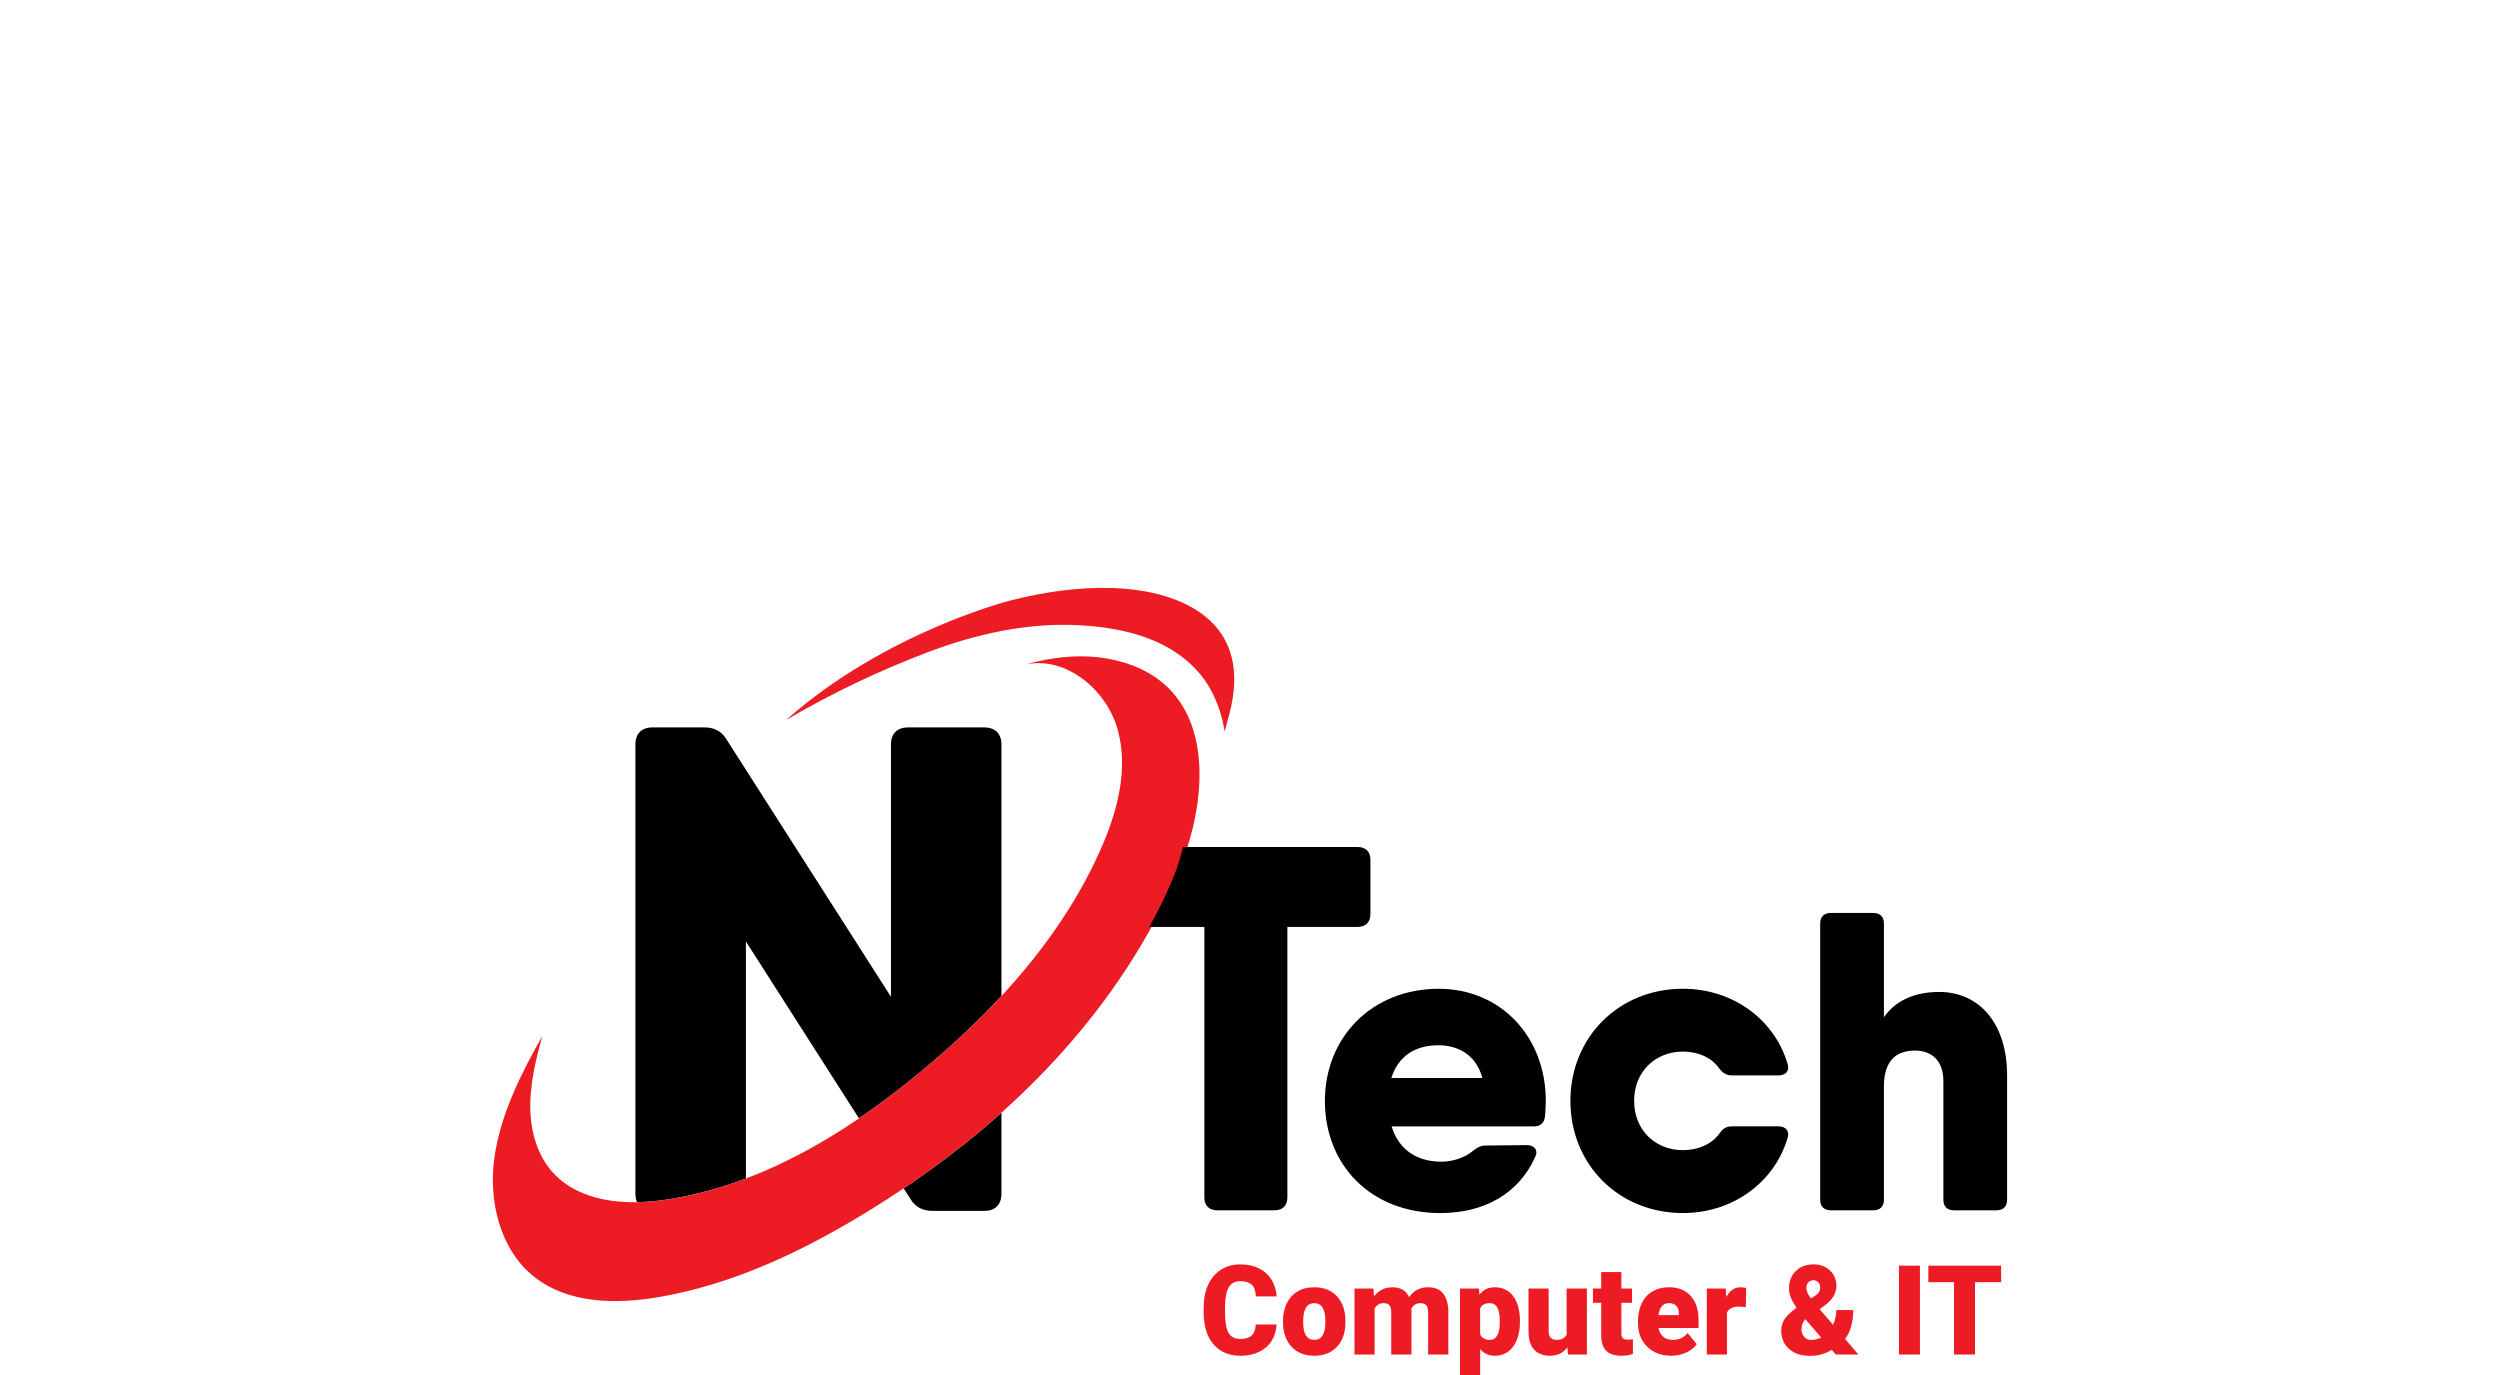
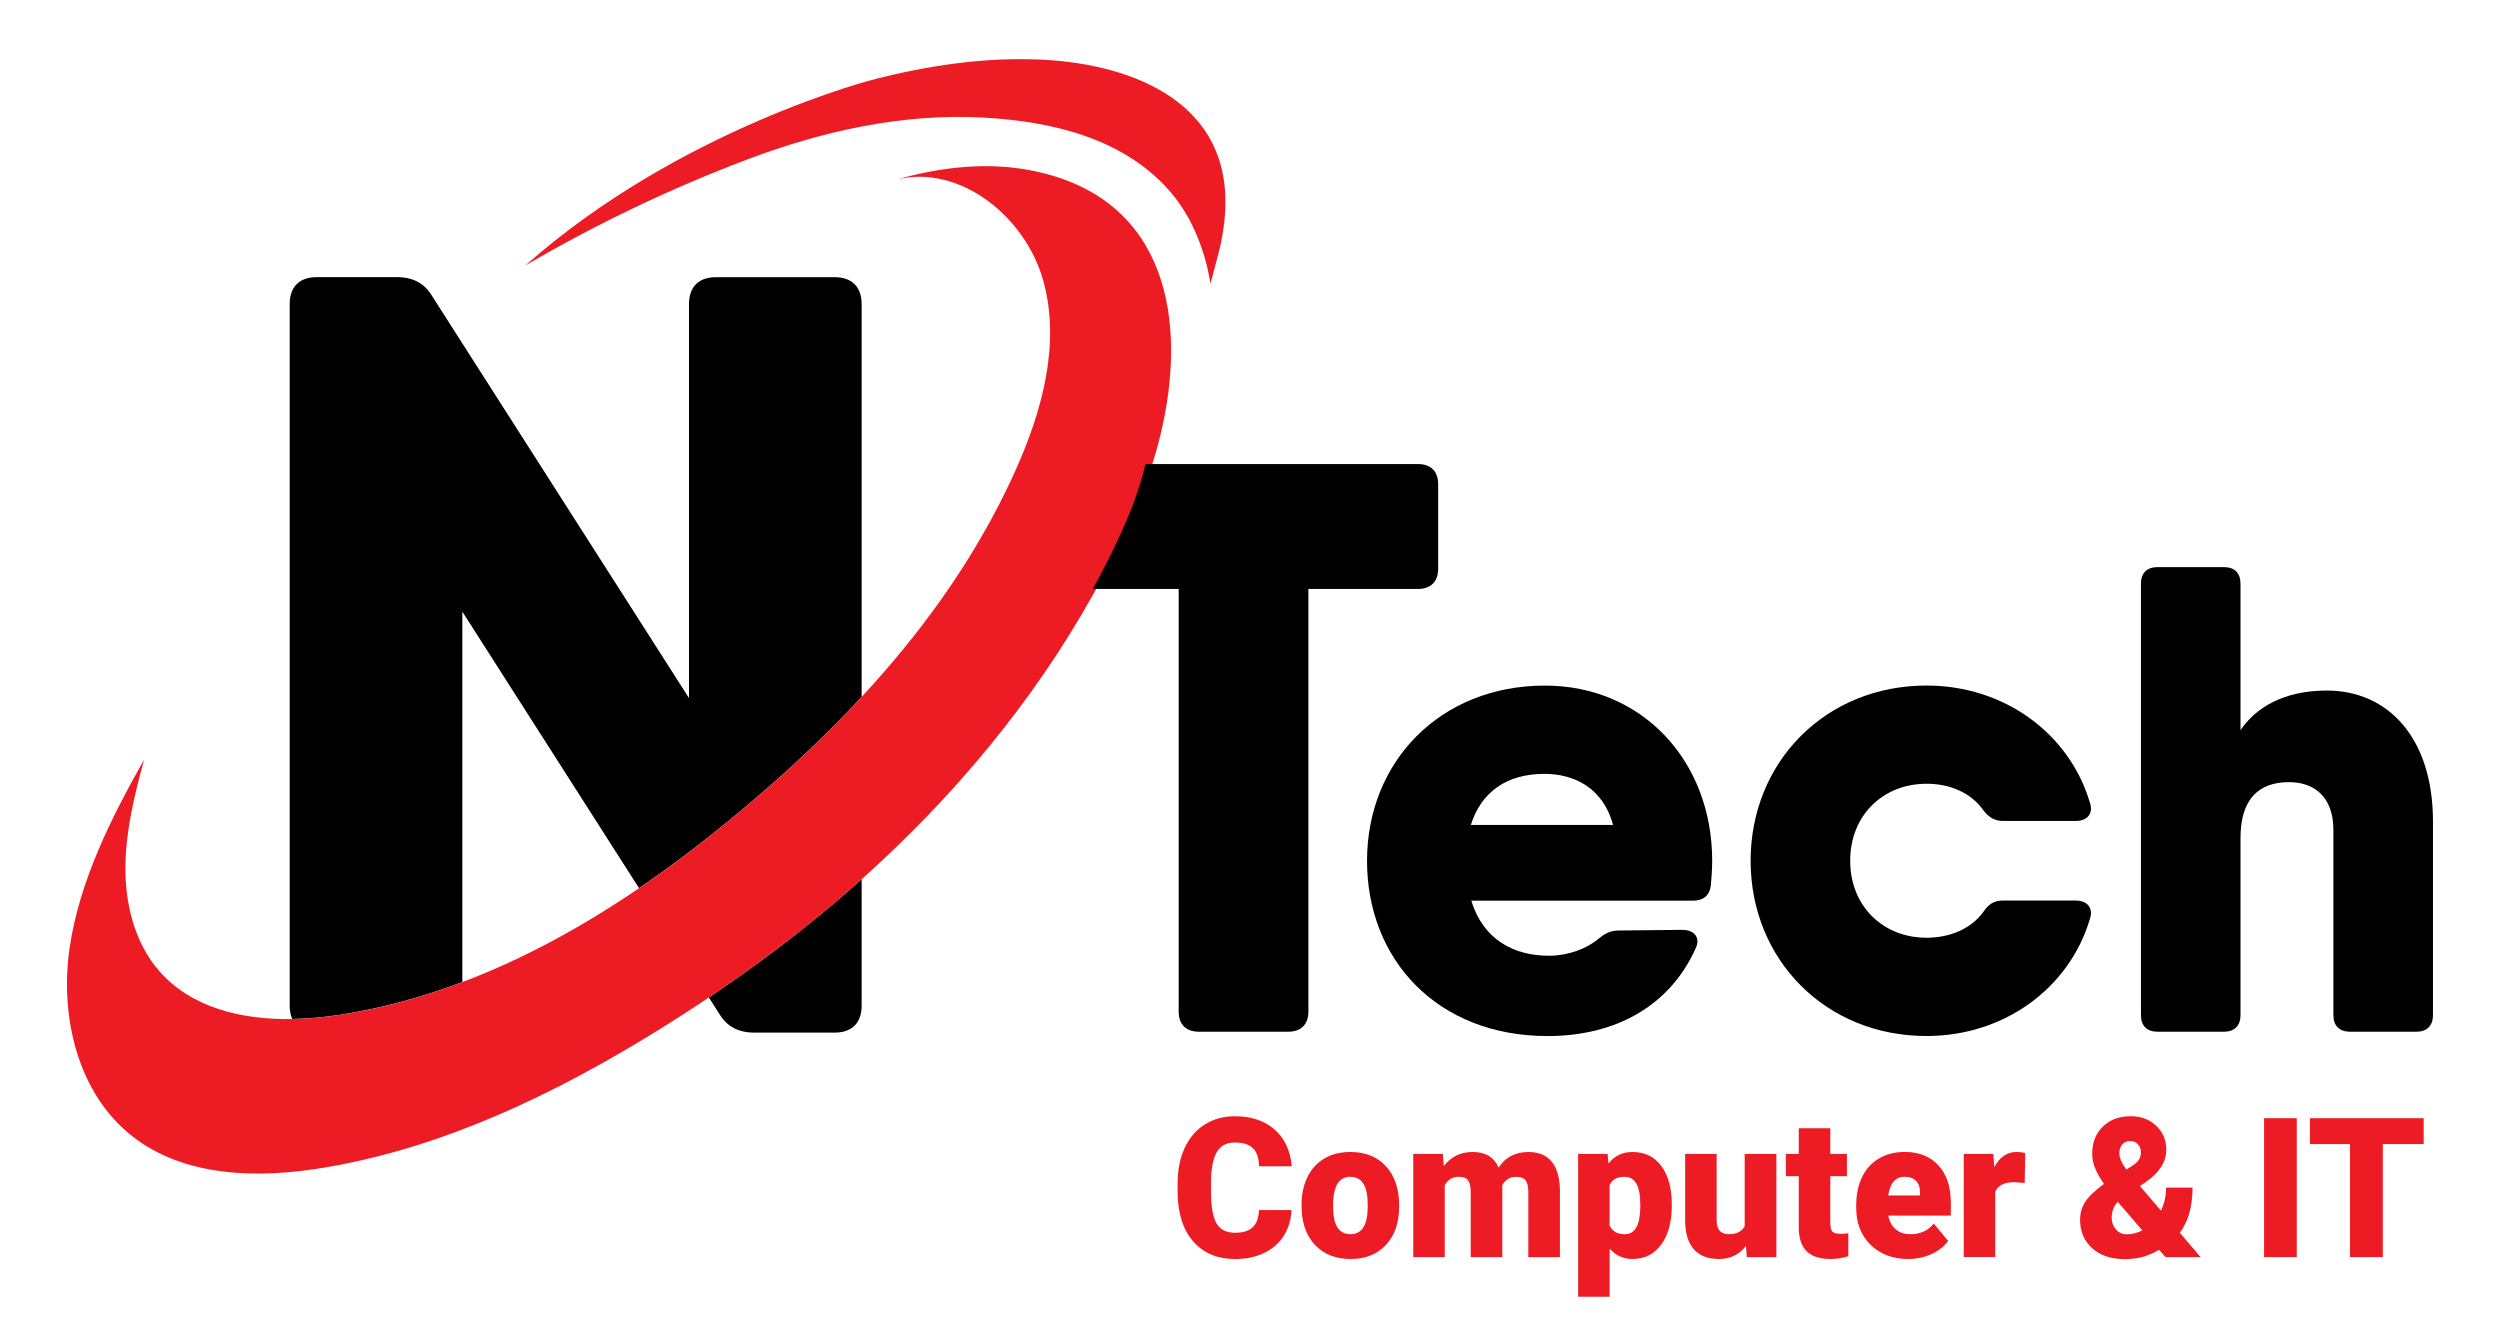
- <svg xmlns="http://www.w3.org/2000/svg" version="1.1" id="Layer_1" x="0px" y="0px" viewBox="0 0 1000 550" style="enable-background:new 0 0 1000 550;" xml:space="preserve">
+ <svg xmlns="http://www.w3.org/2000/svg" version="1.1" id="Layer_1" x="0px" y="0px" viewBox="180 220 640 340" style="enable-background:new 0 0 1000 550;" xml:space="preserve">
  <style type="text/css">
	.st0{fill:#171B3B;}
	.st1{fill:#161546;}
	.st2{fill:#ED1C24;}
</style>
  <path class="st0" d="M80.43,691.99c0.16-0.06,0.33-0.13,0.49-0.19C80.86,692.1,80.68,692.14,80.43,691.99z" />
  <path class="st1" d="M74.11,696.46c0.04-0.05,0.07-0.11,0.11-0.16C74.18,696.35,74.15,696.41,74.11,696.46  C74.11,696.46,74.11,696.46,74.11,696.46z" />
  <g>
    <g>
      <g>
        <path d="M361.47,475.35l2.92,4.58c1.93,3.04,4.97,4.42,8.56,4.42h20.72c4.42,0,6.91-2.48,6.91-6.9v-32.37     c-5.16,4.63-10.47,9.08-15.9,13.37C377.17,464.38,369.42,470.01,361.47,475.35z M393.67,290.96h-30.39c-4.42,0-6.9,2.48-6.9,6.9     v100.84l-66.03-103.33c-1.93-3.04-4.97-4.42-8.56-4.42h-20.72c-4.43,0-6.91,2.48-6.91,6.9v179.58c0,1.32,0.22,2.47,0.65,3.42     c4.17-0.07,8.35-0.47,12.37-1.09c10.73-1.68,21.13-4.56,31.18-8.36v-94.82l45.23,70.78c8.15-5.55,16-11.52,23.54-17.72     c11.76-9.67,23.08-20.04,33.45-31.25V297.87C400.58,293.45,398.09,290.96,393.67,290.96z" />
      </g>
      <g>
        <path class="st2" d="M477.07,331.35c-1.49,6.17-3.52,12.19-5.9,17.78c-3.39,7.97-7.22,15.73-11.44,23.25     c-15.31,27.38-35.76,51.78-59.16,72.71c-5.16,4.63-10.47,9.08-15.9,13.37c-7.52,5.93-15.27,11.56-23.22,16.9     c-4.28,2.88-8.63,5.68-13.02,8.4c-26.37,16.31-54.9,30.05-85.48,35.16c-16.85,2.83-35.67,2.49-49.11-8.06     c-13.98-10.97-18.59-30.69-16.01-48.27c2.52-17.13,10.64-33.23,19.06-48.13c-2.4,8.81-4.62,17.82-4.78,26.98     c-0.16,9.66,2.24,19.7,8.55,27.02c8.23,9.54,21.18,12.61,34.12,12.42c4.17-0.07,8.35-0.47,12.37-1.09     c10.73-1.68,21.13-4.56,31.18-8.36c15.96-6.03,31.05-14.39,45.23-24.03c8.15-5.55,16-11.52,23.54-17.72     c11.76-9.67,23.08-20.04,33.45-31.25c14.73-15.88,27.56-33.43,37.07-53c0.82-1.68,1.62-3.38,2.38-5.09     c6.84-15.24,11.56-32.5,7.05-48.58c-4.51-16.09-21-29.65-37.27-25.87c11.26-3.17,23.23-4.51,34.7-2.16     C479.33,270.83,484,302.7,477.07,331.35z" />
      </g>
      <g>
        <path class="st2" d="M314.56,287.9c-0.01,0.01,0,0.03,0.02,0.02c18-10.56,37.13-19.69,56.63-27.07     c19.25-7.29,39.83-11.88,60.51-10.75c17.69,0.96,36.39,5.34,48.26,19.46c5.33,6.34,8.63,14.91,9.9,23.09l1.85-7.02     c1.21-4.46,1.94-9.09,1.97-13.72c0.18-27.01-25.78-35.88-48.2-36.69c-13.95-0.51-27.93,1.58-41.42,5     C404.07,240.21,354.22,252.8,314.56,287.9z" />
      </g>
      <g>
        <g>
          <path d="M542.99,338.8h-69.75c-1.16,4.81-2.74,9.5-4.6,13.85c-2.64,6.21-5.63,12.25-8.91,18.12h22.01v108.16      c0,3.32,1.87,5.19,5.19,5.19h22.83c3.32,0,5.19-1.87,5.19-5.19V370.77h28.03c3.32,0,5.19-1.87,5.19-5.19v-21.59      C548.18,340.67,546.32,338.8,542.99,338.8z" />
        </g>
        <g>
          <path d="M618.32,440.37c0,2.21-0.17,4.25-0.34,6.29c-0.34,2.72-2.04,3.91-4.59,3.91h-20.73h-36.01      c3.09,10.09,11.02,14.1,19.87,14.1c4.76,0,9.51-1.7,12.57-4.25c1.7-1.36,3.06-2.21,5.27-2.21l16.31-0.17      c3.06,0,4.76,2.04,3.4,4.76c-6.63,14.78-20.56,22.43-37.89,22.43c-28.21,0-46.22-19.54-46.22-44.86      c0-25.32,18.69-44.86,45.54-44.86C600.31,395.51,618.32,414.71,618.32,440.37z M592.95,431.19      c-2.63-9.67-10.12-13.08-17.62-13.08c-9.55,0-16.16,4.61-18.79,13.08H592.95z" />
        </g>
        <g>
          <path d="M714.99,455.32c-5.27,17.67-21.92,29.9-41.8,29.9c-25.83,0-45.03-19.54-45.03-44.86c0-25.32,19.2-44.86,45.03-44.86      c19.88,0,36.53,12.23,41.8,29.9c1.02,2.89-0.68,4.76-3.57,4.76h-18.69c-2.21,0-3.74-1.02-5.1-2.89      c-3.06-4.25-8.33-6.63-14.44-6.63c-11.04,0-19.54,7.99-19.54,19.71c0,11.72,8.5,19.71,19.54,19.71c6.12,0,11.38-2.38,14.44-6.46      c1.36-2.04,2.72-3.06,5.1-3.06h18.69C714.31,450.56,716.01,452.43,714.99,455.32z" />
        </g>
        <g>
          <path d="M802.84,430.26v49.61c0,2.72-1.53,4.25-4.25,4.25H781.6c-2.72,0-4.25-1.53-4.25-4.25v-47.41      c0-8.5-4.93-12.23-11.38-12.23c-7.65,0-12.4,4.25-12.4,14.27v45.37c0,2.72-1.53,4.25-4.25,4.25h-16.99      c-2.72,0-4.25-1.53-4.25-4.25V369.43c0-2.72,1.53-4.25,4.25-4.25h16.99c2.72,0,4.25,1.53,4.25,4.25v37.49      c3.99-5.9,11.23-10.14,22.09-10.14C791.45,396.78,802.84,409.02,802.84,430.26z" />
        </g>
      </g>
    </g>
    <g>
      <path class="st2" d="M510.62,529.78c-0.11,2.47-0.77,4.66-1.96,6.56c-1.2,1.9-2.88,3.37-5.04,4.41c-2.16,1.04-4.63,1.56-7.4,1.56    c-4.58,0-8.18-1.52-10.81-4.57c-2.63-3.04-3.95-7.34-3.95-12.89v-1.76c0-3.48,0.59-6.53,1.78-9.14c1.19-2.61,2.9-4.63,5.13-6.05    c2.23-1.42,4.82-2.14,7.75-2.14c4.23,0,7.62,1.14,10.19,3.41c2.57,2.27,4.03,5.4,4.38,9.39h-8.37c-0.06-2.16-0.6-3.72-1.6-4.66    c-1-0.94-2.54-1.42-4.59-1.42c-2.09,0-3.62,0.8-4.59,2.39c-0.97,1.6-1.48,4.14-1.53,7.64v2.51c0,3.79,0.47,6.5,1.4,8.13    c0.93,1.63,2.54,2.44,4.82,2.44c1.93,0,3.41-0.46,4.43-1.39c1.02-0.93,1.56-2.4,1.63-4.42H510.62z" />
      <path class="st2" d="M513.2,528.36c0-2.64,0.5-4.98,1.51-7.04c1-2.06,2.45-3.64,4.33-4.75c1.88-1.11,4.09-1.66,6.63-1.66    c3.88,0,6.93,1.22,9.16,3.67c2.23,2.45,3.35,5.78,3.35,10v0.29c0,4.12-1.12,7.38-3.36,9.8c-2.24,2.42-5.28,3.63-9.1,3.63    c-3.68,0-6.64-1.13-8.88-3.38c-2.23-2.25-3.44-5.31-3.61-9.17L513.2,528.36z M521.27,528.87c0,2.44,0.38,4.23,1.13,5.37    c0.75,1.14,1.86,1.71,3.33,1.71c2.87,0,4.34-2.25,4.4-6.76v-0.83c0-4.74-1.48-7.1-4.45-7.1c-2.7,0-4.15,2.04-4.38,6.13    L521.27,528.87z" />
      <path class="st2" d="M549.36,515.4l0.26,3.1c1.83-2.39,4.3-3.59,7.39-3.59c3.27,0,5.48,1.33,6.63,3.98    c1.75-2.65,4.29-3.98,7.61-3.98c5.25,0,7.94,3.24,8.09,9.72v17.19h-8.09v-16.67c0-1.35-0.22-2.33-0.67-2.95    c-0.45-0.62-1.26-0.93-2.44-0.93c-1.59,0-2.78,0.72-3.57,2.17l0.02,0.34v18.04h-8.09v-16.63c0-1.38-0.22-2.38-0.65-3    c-0.43-0.62-1.25-0.93-2.46-0.93c-1.55,0-2.73,0.72-3.54,2.17v18.38h-8.06V515.4H549.36z" />
      <path class="st2" d="M607.97,528.8c0,4.1-0.91,7.38-2.71,9.83c-1.81,2.45-4.25,3.67-7.33,3.67c-2.38,0-4.33-0.89-5.86-2.66v12.33    H584V515.4h7.54l0.24,2.44c1.55-1.95,3.58-2.93,6.1-2.93c3.19,0,5.67,1.2,7.44,3.6c1.77,2.4,2.66,5.7,2.66,9.9V528.8z     M599.91,528.29c0-4.69-1.34-7.03-4.02-7.03c-1.91,0-3.19,0.7-3.83,2.1v10.4c0.7,1.46,1.99,2.2,3.88,2.2    c2.57,0,3.89-2.26,3.97-6.79V528.29z" />
      <path class="st2" d="M626.95,538.96c-1.71,2.23-4.01,3.34-6.91,3.34c-2.84,0-4.99-0.84-6.45-2.53c-1.46-1.68-2.19-4.1-2.19-7.26    V515.4h8.06v17.16c0,2.26,1.08,3.39,3.23,3.39c1.85,0,3.17-0.67,3.95-2.03V515.4h8.11v26.42h-7.56L626.95,538.96z" />
      <path class="st2" d="M648.55,508.83v6.57h4.26v5.71h-4.26v12.08c0,0.99,0.18,1.68,0.53,2.08c0.35,0.39,1.04,0.59,2.08,0.59    c0.8,0,1.47-0.05,2.01-0.15v5.88c-1.45,0.47-2.97,0.71-4.55,0.71c-2.78,0-4.83-0.67-6.15-2c-1.32-1.33-1.99-3.36-1.99-6.08v-13.11    h-3.3v-5.71h3.3v-6.57H648.55z" />
      <path class="st2" d="M668.51,542.3c-3.97,0-7.19-1.21-9.64-3.63c-2.46-2.42-3.68-5.56-3.68-9.44v-0.68c0-2.7,0.49-5.09,1.47-7.15    c0.98-2.07,2.41-3.67,4.29-4.8c1.88-1.13,4.12-1.7,6.7-1.7c3.64,0,6.51,1.15,8.61,3.46c2.11,2.3,3.16,5.51,3.16,9.63v3.2h-16.03    c0.29,1.48,0.92,2.65,1.89,3.49c0.97,0.85,2.23,1.27,3.78,1.27c2.55,0,4.55-0.91,5.98-2.73l3.68,4.44c-1,1.42-2.43,2.54-4.27,3.38    C672.61,541.88,670.63,542.3,668.51,542.3z M667.6,521.25c-2.36,0-3.76,1.6-4.21,4.79h8.13v-0.63c0.03-1.32-0.29-2.34-0.98-3.06    C669.85,521.62,668.87,521.25,667.6,521.25z" />
      <path class="st2" d="M698.32,522.84l-2.66-0.2c-2.54,0-4.16,0.81-4.88,2.44v16.72h-8.06V515.4h7.56l0.26,3.39    c1.36-2.59,3.25-3.88,5.67-3.88c0.86,0,1.61,0.1,2.25,0.29L698.32,522.84z" />
      <path class="st2" d="M718.61,523.09c-0.94-1.37-1.68-2.67-2.21-3.91c-0.53-1.24-0.8-2.51-0.8-3.83c0-2.86,0.91-5.18,2.73-6.95    c1.82-1.77,4.2-2.65,7.13-2.65c2.63,0,4.81,0.82,6.53,2.45c1.72,1.63,2.58,3.67,2.58,6.09c0,3.03-1.63,5.71-4.91,8.06l-1.82,1.29    l5.36,6.27c0.88-1.79,1.32-3.75,1.32-5.88h6.77c0,4.8-1.08,8.65-3.25,11.55l5.31,6.23h-9l-1.63-1.88    c-1.34,0.81-2.71,1.42-4.1,1.81c-1.4,0.39-2.97,0.59-4.73,0.59c-3.45,0-6.21-0.92-8.28-2.77c-2.07-1.85-3.11-4.28-3.11-7.29    c0-1.64,0.41-3.13,1.23-4.47c0.82-1.33,2.42-2.89,4.8-4.66L718.61,523.09z M724.42,535.98c1.4,0,2.74-0.33,4.02-1l-6.27-7.28    l-0.22,0.15c-0.91,1.14-1.36,2.43-1.36,3.86c0,1.19,0.37,2.2,1.1,3.03S723.34,535.98,724.42,535.98z M722.55,515.25    c0,1.14,0.61,2.52,1.82,4.15l1.6-1.03c0.73-0.49,1.27-0.99,1.6-1.51c0.33-0.52,0.5-1.18,0.5-1.98c0-0.75-0.25-1.4-0.77-1.95    c-0.51-0.55-1.14-0.83-1.89-0.83c-0.89,0-1.59,0.29-2.11,0.87C722.81,513.54,722.55,514.31,722.55,515.25z" />
      <path class="st2" d="M767.97,541.81h-8.37v-35.55h8.37V541.81z" />
      <path class="st2" d="M800.46,512.88H790v28.93h-8.4v-28.93h-10.26v-6.62h29.12V512.88z" />
    </g>
  </g>
</svg>
